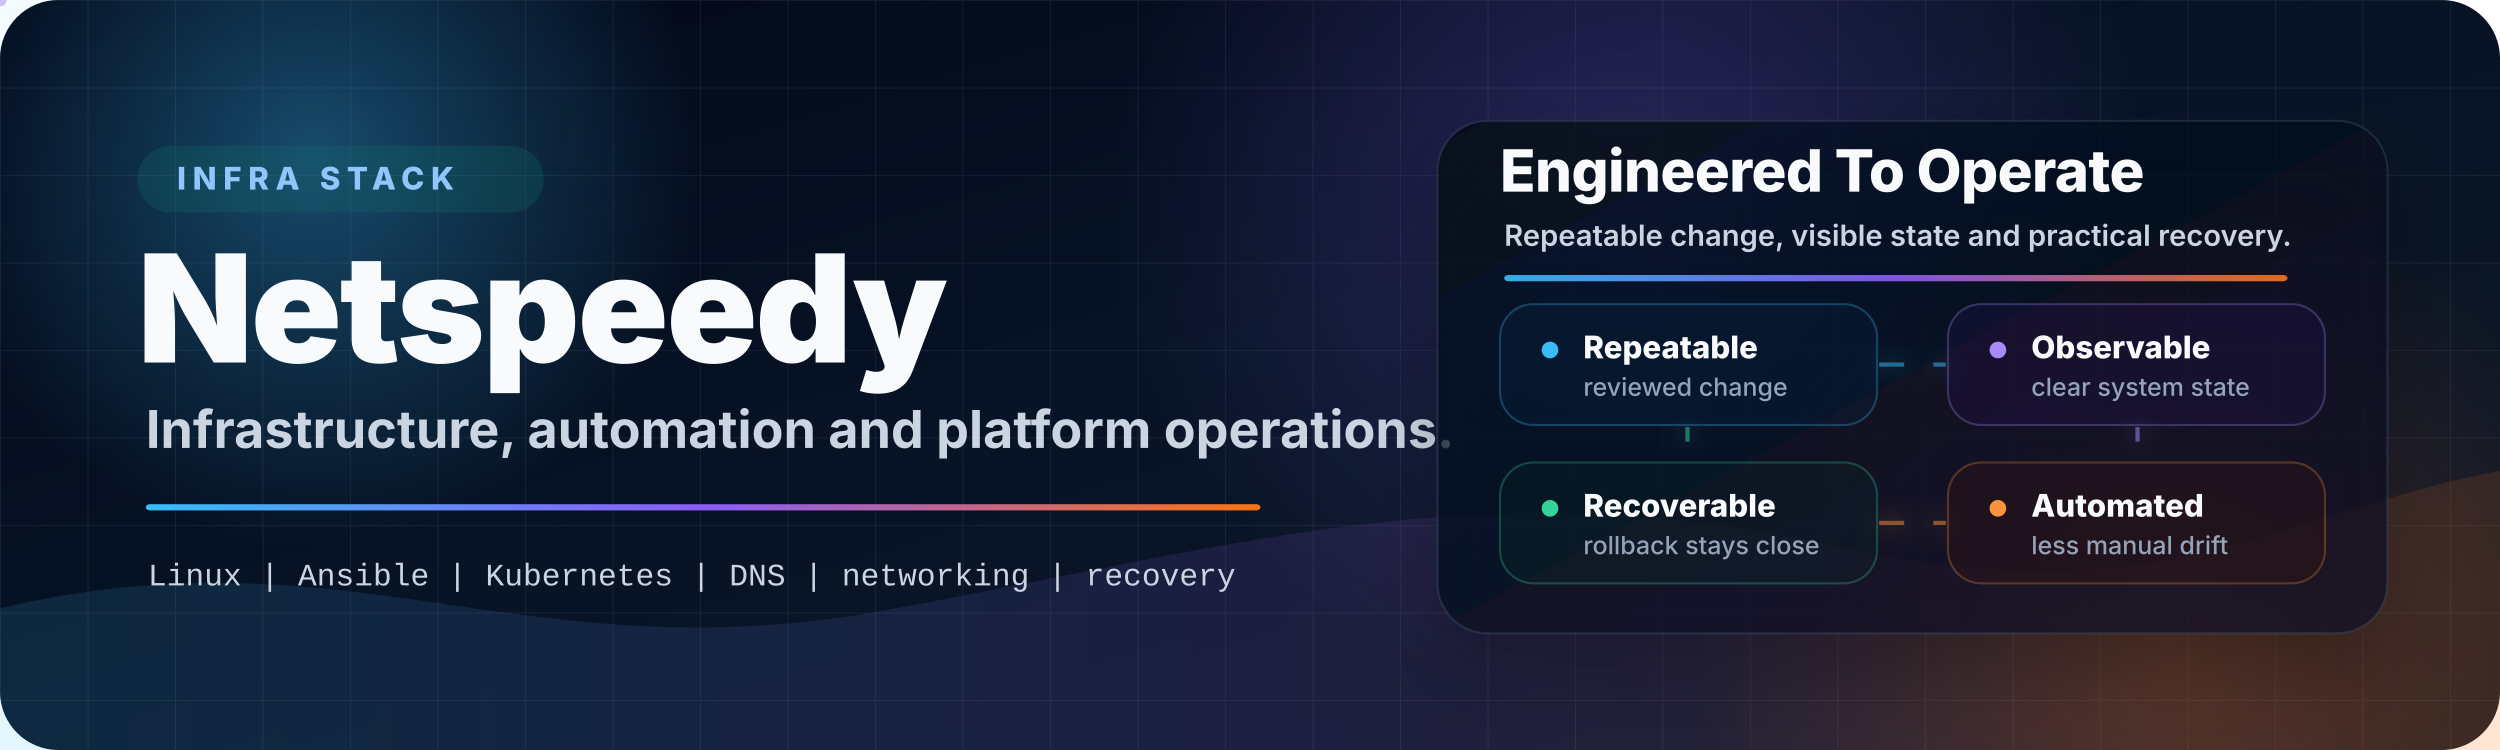
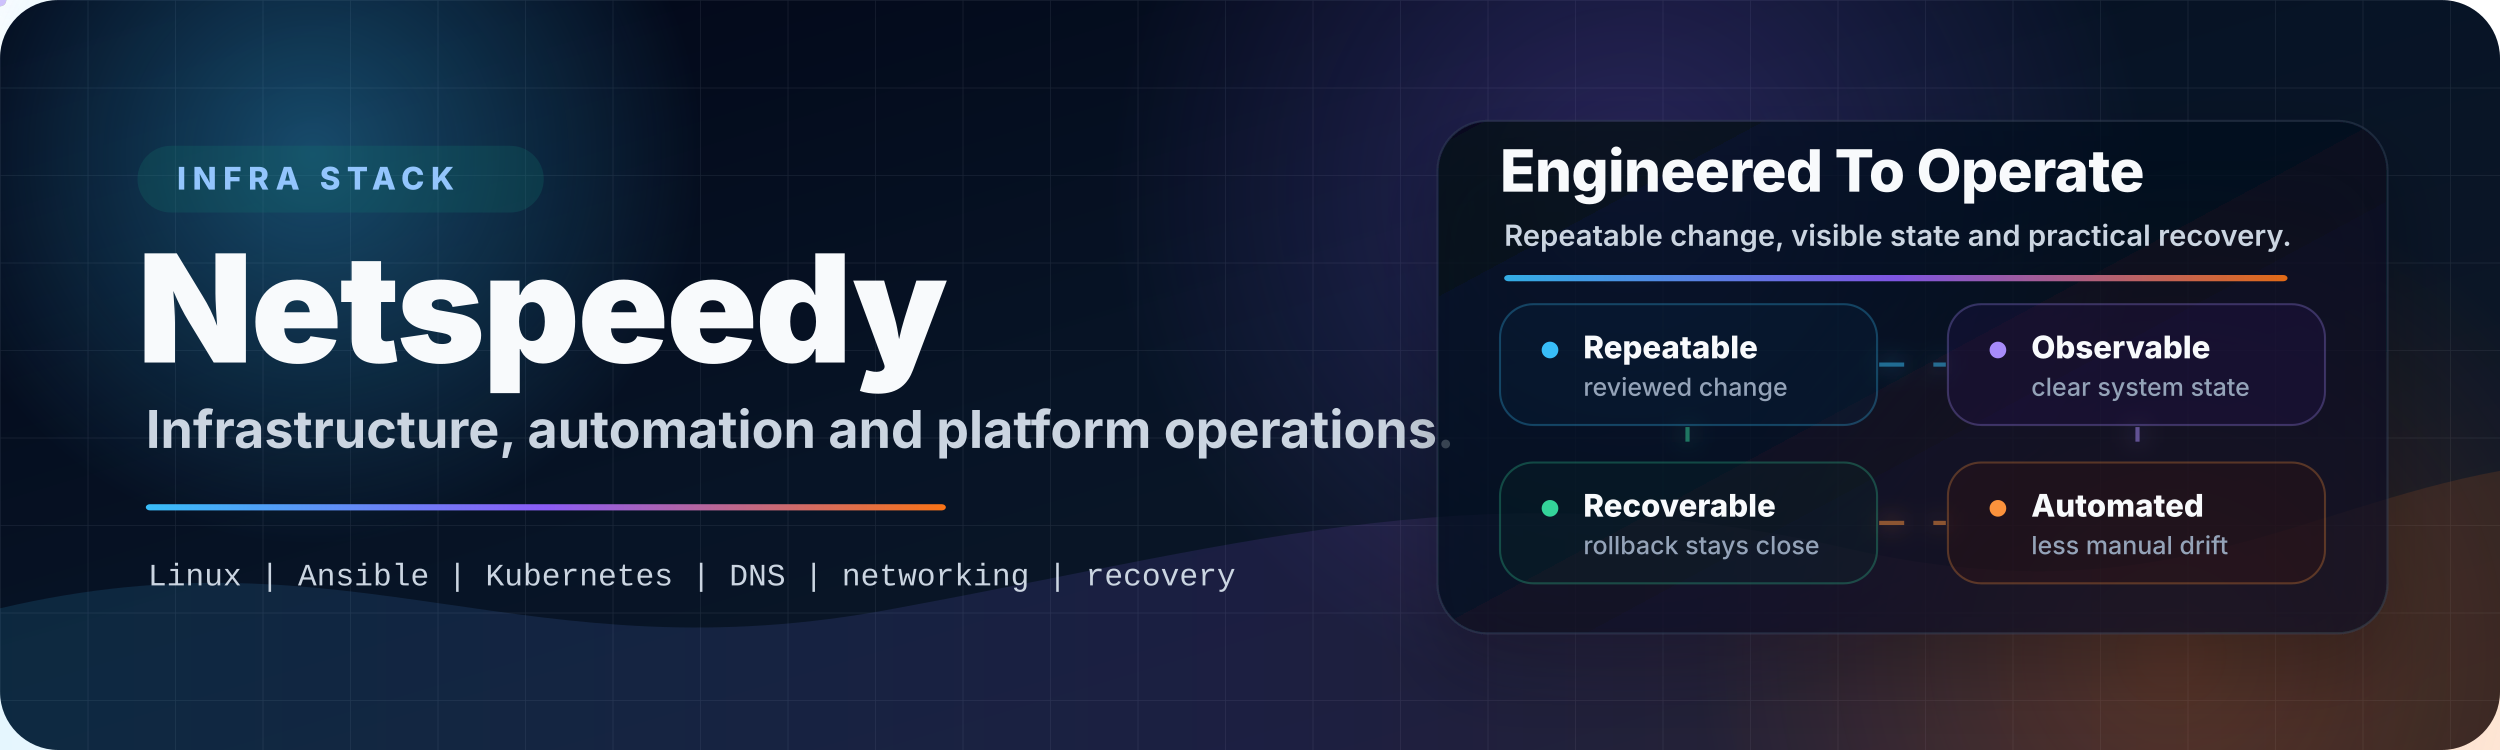
<svg xmlns="http://www.w3.org/2000/svg" xmlns:xlink="http://www.w3.org/1999/xlink" viewBox="0 0 1200 360" role="img" aria-labelledby="title desc">
  <defs>
    <linearGradient id="bg" x1="0" y1="0" x2="1" y2="1">
      <stop offset="0" stop-color="#020617" />
      <stop offset="0.48" stop-color="#071426" />
      <stop offset="1" stop-color="#111827" />
    </linearGradient>
    <linearGradient id="panel" x1="0" y1="0" x2="1" y2="1">
      <stop offset="0" stop-color="#020617" />
      <stop offset="0.55" stop-color="#07111f" />
      <stop offset="1" stop-color="#101827" />
    </linearGradient>
    <linearGradient id="accent" x1="0" y1="0" x2="1" y2="0">
      <stop offset="0" stop-color="#38bdf8" />
      <stop offset="0.5" stop-color="#8b5cf6" />
      <stop offset="1" stop-color="#f97316" />
    </linearGradient>
    <linearGradient id="blueLine" x1="0" y1="0" x2="1" y2="0">
      <stop offset="0" stop-color="#38bdf8" stop-opacity="0" />
      <stop offset="0.18" stop-color="#38bdf8" stop-opacity="0.8" />
      <stop offset="0.82" stop-color="#38bdf8" stop-opacity="0.8" />
      <stop offset="1" stop-color="#38bdf8" stop-opacity="0" />
    </linearGradient>
    <linearGradient id="orangeLine" x1="0" y1="0" x2="1" y2="0">
      <stop offset="0" stop-color="#f97316" stop-opacity="0" />
      <stop offset="0.2" stop-color="#f97316" stop-opacity="0.72" />
      <stop offset="0.82" stop-color="#f97316" stop-opacity="0.72" />
      <stop offset="1" stop-color="#f97316" stop-opacity="0" />
    </linearGradient>
    <radialGradient id="glowA" cx="50%" cy="50%" r="50%">
      <stop offset="0" stop-color="#38bdf8" stop-opacity="0.36" />
      <stop offset="1" stop-color="#38bdf8" stop-opacity="0" />
    </radialGradient>
    <radialGradient id="glowB" cx="50%" cy="50%" r="50%">
      <stop offset="0" stop-color="#8b5cf6" stop-opacity="0.26" />
      <stop offset="1" stop-color="#8b5cf6" stop-opacity="0" />
    </radialGradient>
    <radialGradient id="glowC" cx="50%" cy="50%" r="50%">
      <stop offset="0" stop-color="#f97316" stop-opacity="0.22" />
      <stop offset="1" stop-color="#f97316" stop-opacity="0" />
    </radialGradient>
    <pattern id="grid" width="42" height="42" patternUnits="userSpaceOnUse">
      <path d="M 42 0 L 0 0 0 42" fill="none" stroke="#94a3b8" stroke-width="0.7" opacity="0.14" />
    </pattern>
    <filter id="softGlow" x="-45%" y="-45%" width="190%" height="190%">
      <feGaussianBlur stdDeviation="5" result="blur" />
      <feMerge>
        <feMergeNode in="blur" />
        <feMergeNode in="SourceGraphic" />
      </feMerge>
    </filter>
    <filter id="shadow" x="-12%" y="-16%" width="124%" height="138%">
      <feDropShadow dx="0" dy="18" stdDeviation="18" flood-color="#000000" flood-opacity="0.36" />
    </filter>
    <style>
      .eyebrow { font: 800 15px system-ui, -apple-system, BlinkMacSystemFont, "Segoe UI", sans-serif; fill: #93c5fd; letter-spacing: 3.2px; }
      .title { font: 850 72px system-ui, -apple-system, BlinkMacSystemFont, "Segoe UI", sans-serif; fill: #f8fafc; letter-spacing: -1px; }
      .subtitle { font: 650 25px system-ui, -apple-system, BlinkMacSystemFont, "Segoe UI", sans-serif; fill: #cbd5e1; letter-spacing: 0; }
      .small { font: 520 15px ui-monospace, SFMono-Regular, Menlo, Monaco, Consolas, "Liberation Mono", monospace; fill: #cbd5e1; letter-spacing: 0; }
      .panelTitle { font: 780 28px system-ui, -apple-system, BlinkMacSystemFont, "Segoe UI", sans-serif; fill: #f8fafc; letter-spacing: -0.3px; }
      .panelSub { font: 560 14px system-ui, -apple-system, BlinkMacSystemFont, "Segoe UI", sans-serif; fill: #cbd5e1; letter-spacing: 0; }
      .pillarTitle { font: 760 15px system-ui, -apple-system, BlinkMacSystemFont, "Segoe UI", sans-serif; fill: #f8fafc; letter-spacing: 0; }
      .pillarText { font: 540 12px system-ui, -apple-system, BlinkMacSystemFont, "Segoe UI", sans-serif; fill: #94a3b8; letter-spacing: 0; }
      .draw { stroke-dasharray: 12 14; animation: dash 8s linear infinite; }
      .drawSlow { stroke-dasharray: 7 13; animation: dash 10s linear infinite reverse; }
      .pulse { animation: pulse 3.8s ease-in-out infinite; transform-origin: center; }
      .pulse2 { animation: pulse 4.6s ease-in-out infinite; transform-origin: center; }
      @keyframes dash { to { stroke-dashoffset: -260; } }
      @keyframes pulse { 0%, 100% { opacity: 0.5; } 50% { opacity: 1; } }
    </style>
  </defs>
  <rect width="1200" height="360" rx="28" fill="url(#bg)" />
  <rect width="1200" height="360" rx="28" fill="url(#grid)" />
  <circle cx="150" cy="74" r="188" fill="url(#glowA)" />
  <circle cx="782" cy="92" r="250" fill="url(#glowB)" />
  <circle cx="1042" cy="314" r="228" fill="url(#glowC)" />
  <path d="M0 292 C170 252 252 326 430 292 C604 260 716 224 890 264 C1036 296 1102 244 1200 226 L1200 360 L0 360 Z" fill="url(#accent)" opacity="0.13" />
  <g transform="translate(66 70)">
    <rect x="0" y="0" width="195" height="32" rx="16" fill="#0f766e" opacity="0.24" />
    <text x="19" y="21" class="eyebrow">INFRA STACK</text>
    <text x="0" y="104" class="title">Netspeedy</text>
    <text x="4" y="145" class="subtitle">Infrastructure, automation and platform operations.</text>
-     <rect x="4" y="172" width="535" height="3" rx="2" fill="url(#accent)" />
-     <text x="5" y="211" class="small">Linux | Ansible | Kubernetes | DNS | networking | recovery</text>
+     <rect x="4" y="172" width="384" height="3" rx="2" fill="url(#accent)" />
+     <text x="5" y="211" class="small" textLength="376" lengthAdjust="spacingAndGlyphs">Linux | Ansible | Kubernetes | DNS | networking | recovery</text>
  </g>
  <g filter="url(#shadow)">
    <rect x="690" y="58" width="456" height="246" rx="24" fill="url(#panel)" opacity="0.68" stroke="#334155" stroke-opacity="0.72" />
  </g>
  <text x="720" y="92" class="panelTitle">Engineered To Operate</text>
  <text x="722" y="118" class="panelSub">Repeatable change, visible state and practical recovery.</text>
  <rect x="722" y="132" width="376" height="3" rx="2" fill="url(#accent)" opacity="0.9" />
  <g opacity="0.52" filter="url(#softGlow)">
    <path id="pillarTop" class="draw" d="M902 175 H934" fill="none" stroke="#38bdf8" stroke-width="2" />
    <path id="pillarLeft" class="drawSlow" d="M810 205 V221" fill="none" stroke="#34d399" stroke-width="2" />
    <path id="pillarBottom" class="draw" d="M902 251 H934" fill="none" stroke="#fb923c" stroke-width="2" />
    <path id="pillarRight" class="drawSlow" d="M1026 205 V221" fill="none" stroke="#a78bfa" stroke-width="2" />
    <circle r="3" fill="#38bdf8">
      <animateMotion dur="2.8s" repeatCount="indefinite">
        <mpath href="#pillarTop" xlink:href="#pillarTop" />
      </animateMotion>
    </circle>
    <circle r="3" fill="#34d399">
      <animateMotion dur="3.1s" repeatCount="indefinite">
        <mpath href="#pillarLeft" xlink:href="#pillarLeft" />
      </animateMotion>
    </circle>
    <circle r="3" fill="#fb923c">
      <animateMotion dur="3s" repeatCount="indefinite">
        <mpath href="#pillarBottom" xlink:href="#pillarBottom" />
      </animateMotion>
    </circle>
    <circle r="3" fill="#a78bfa">
      <animateMotion dur="3.2s" repeatCount="indefinite">
        <mpath href="#pillarRight" xlink:href="#pillarRight" />
      </animateMotion>
    </circle>
  </g>
  <g>
    <rect x="720" y="146" width="181" height="58" rx="16" fill="#082f49" fill-opacity="0.21" stroke="#38bdf8" stroke-opacity="0.28" />
    <circle class="pulse" cx="744" cy="168" r="4" fill="#38bdf8" />
    <text x="760" y="172" class="pillarTitle">Repeatable</text>
    <text x="760" y="190" class="pillarText">reviewed change</text>
    <rect x="935" y="146" width="181" height="58" rx="16" fill="#2e1065" fill-opacity="0.2" stroke="#a78bfa" stroke-opacity="0.28" />
    <circle class="pulse2" cx="959" cy="168" r="4" fill="#a78bfa" />
    <text x="975" y="172" class="pillarTitle">Observable</text>
    <text x="975" y="190" class="pillarText">clear system state</text>
    <rect x="720" y="222" width="181" height="58" rx="16" fill="#052e2b" fill-opacity="0.23" stroke="#34d399" stroke-opacity="0.28" />
    <circle class="pulse" cx="744" cy="244" r="4" fill="#34d399" />
    <text x="760" y="248" class="pillarTitle">Recoverable</text>
    <text x="760" y="266" class="pillarText">rollback stays close</text>
    <rect x="935" y="222" width="181" height="58" rx="16" fill="#431407" fill-opacity="0.23" stroke="#fb923c" stroke-opacity="0.28" />
    <circle class="pulse2" cx="959" cy="244" r="4" fill="#fb923c" />
    <text x="975" y="248" class="pillarTitle">Automated</text>
    <text x="975" y="266" class="pillarText">less manual drift</text>
  </g>
</svg>
